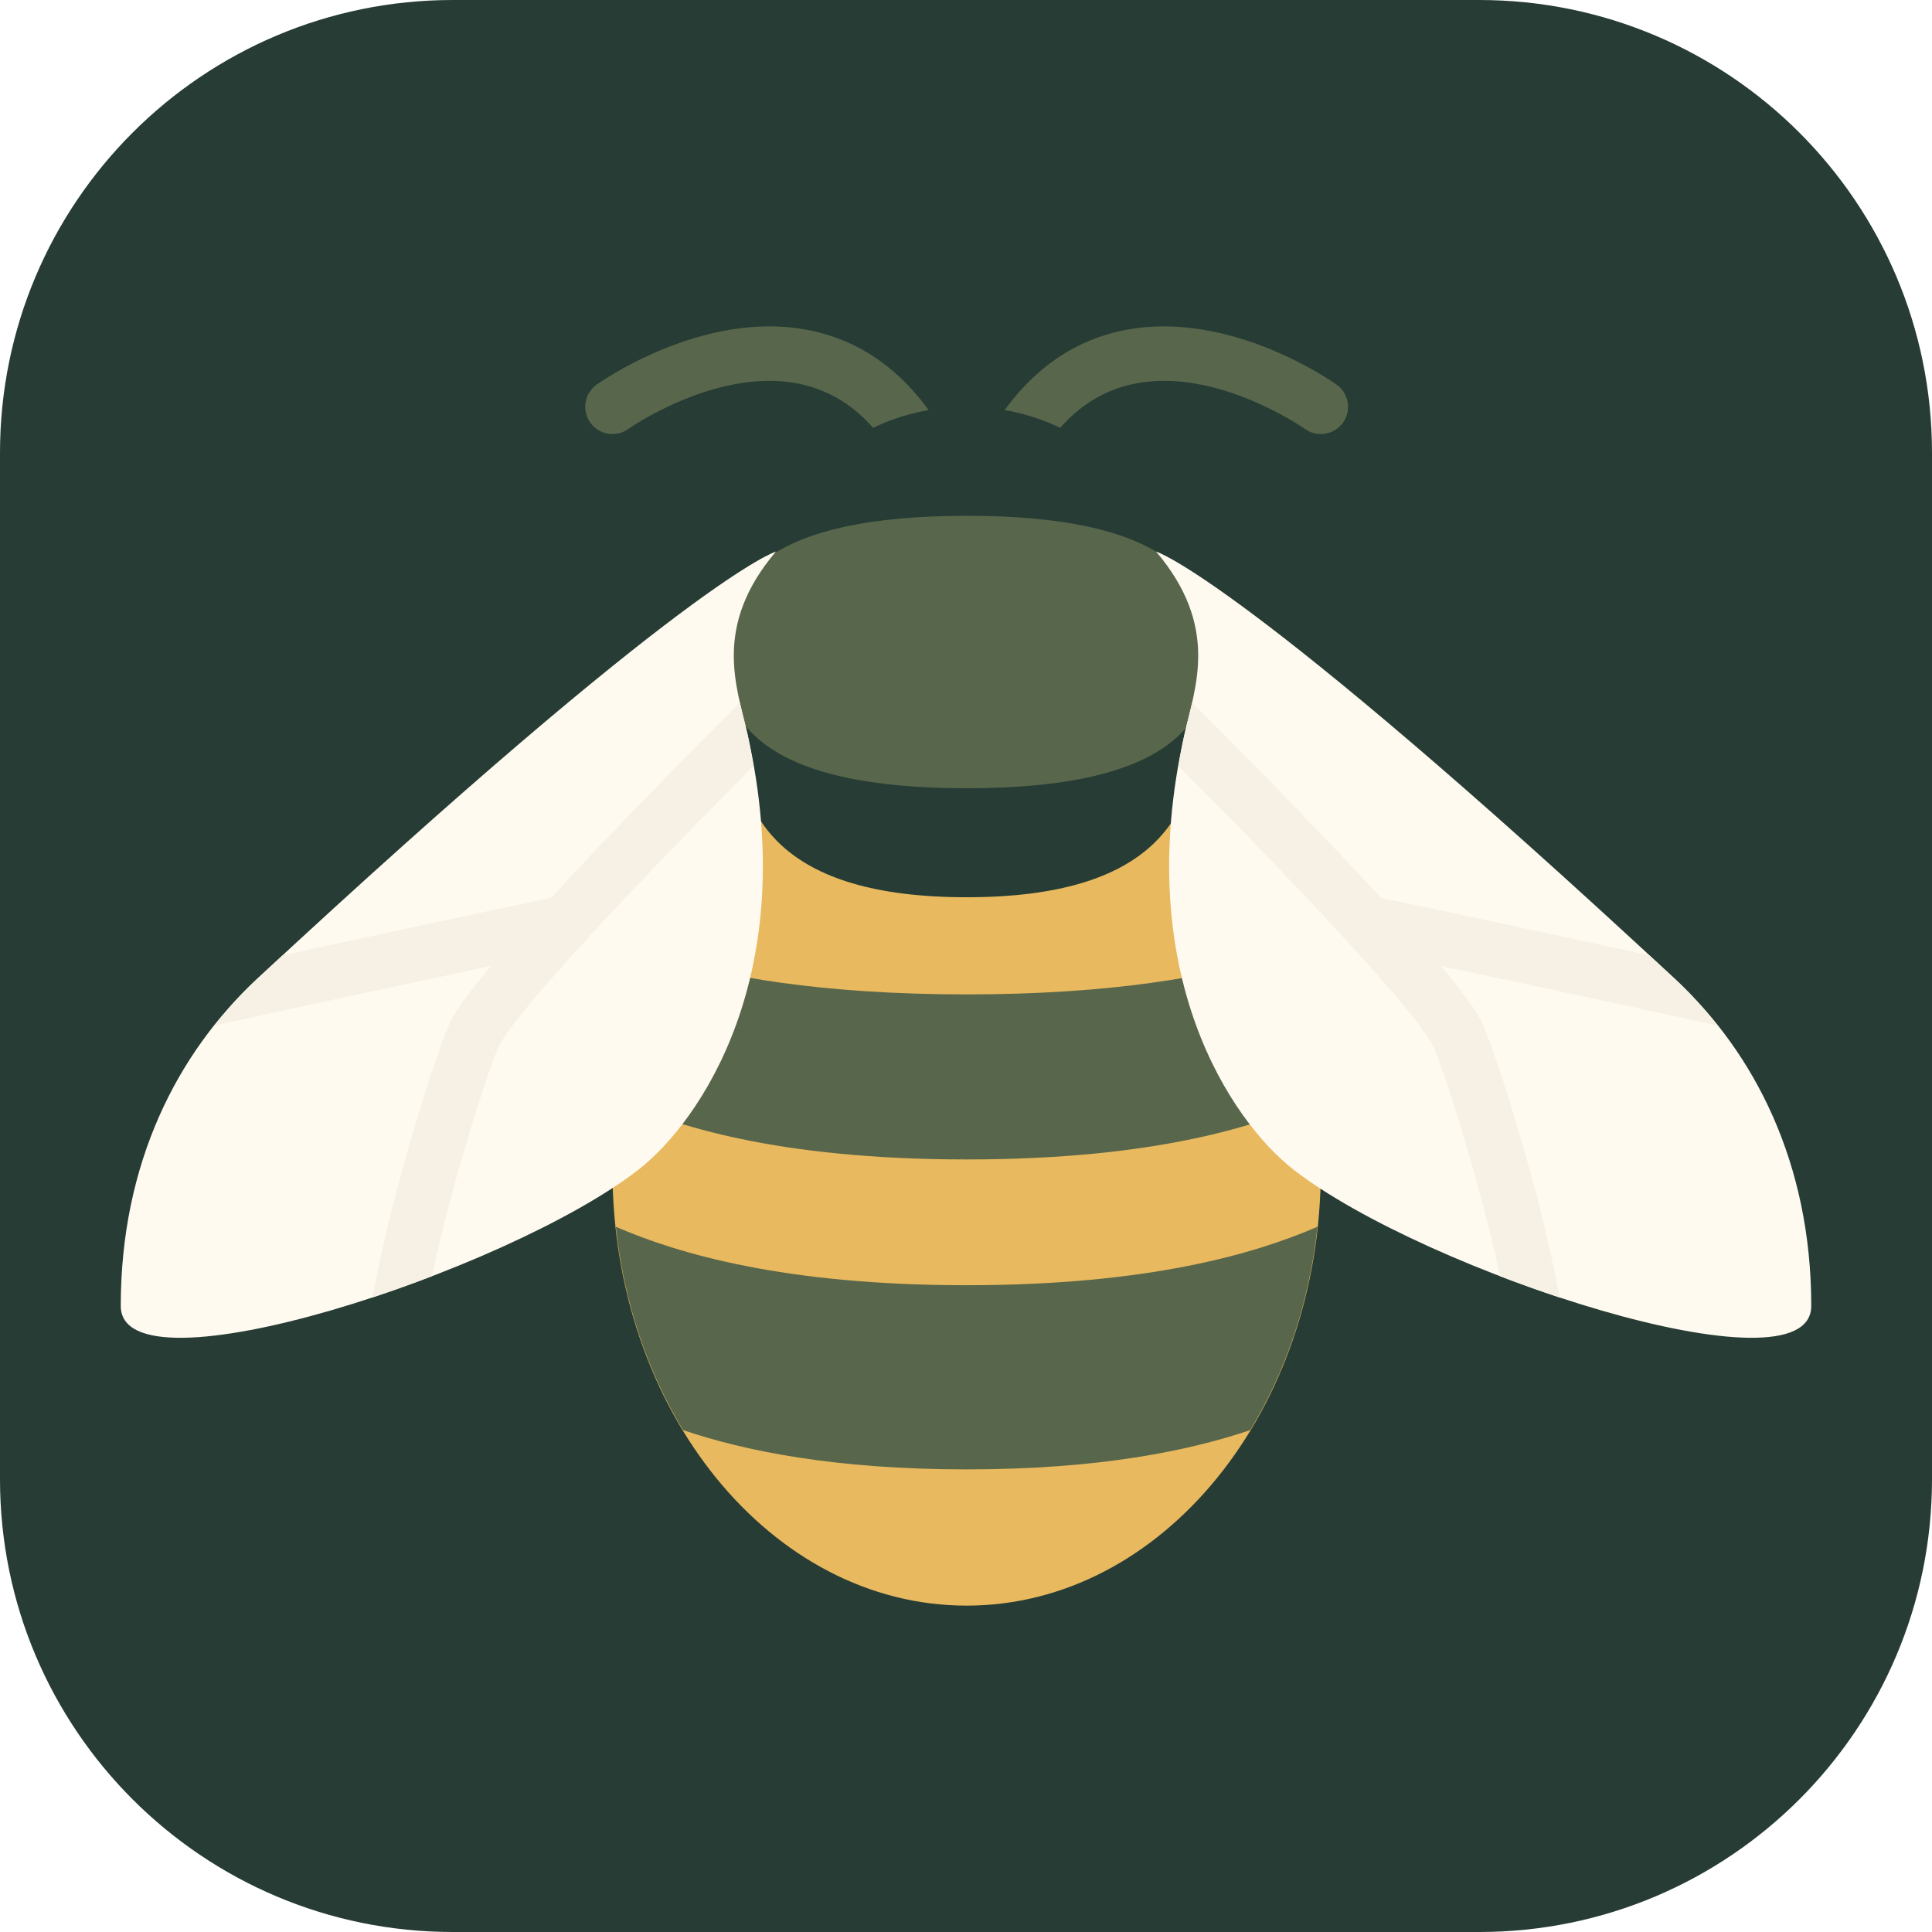
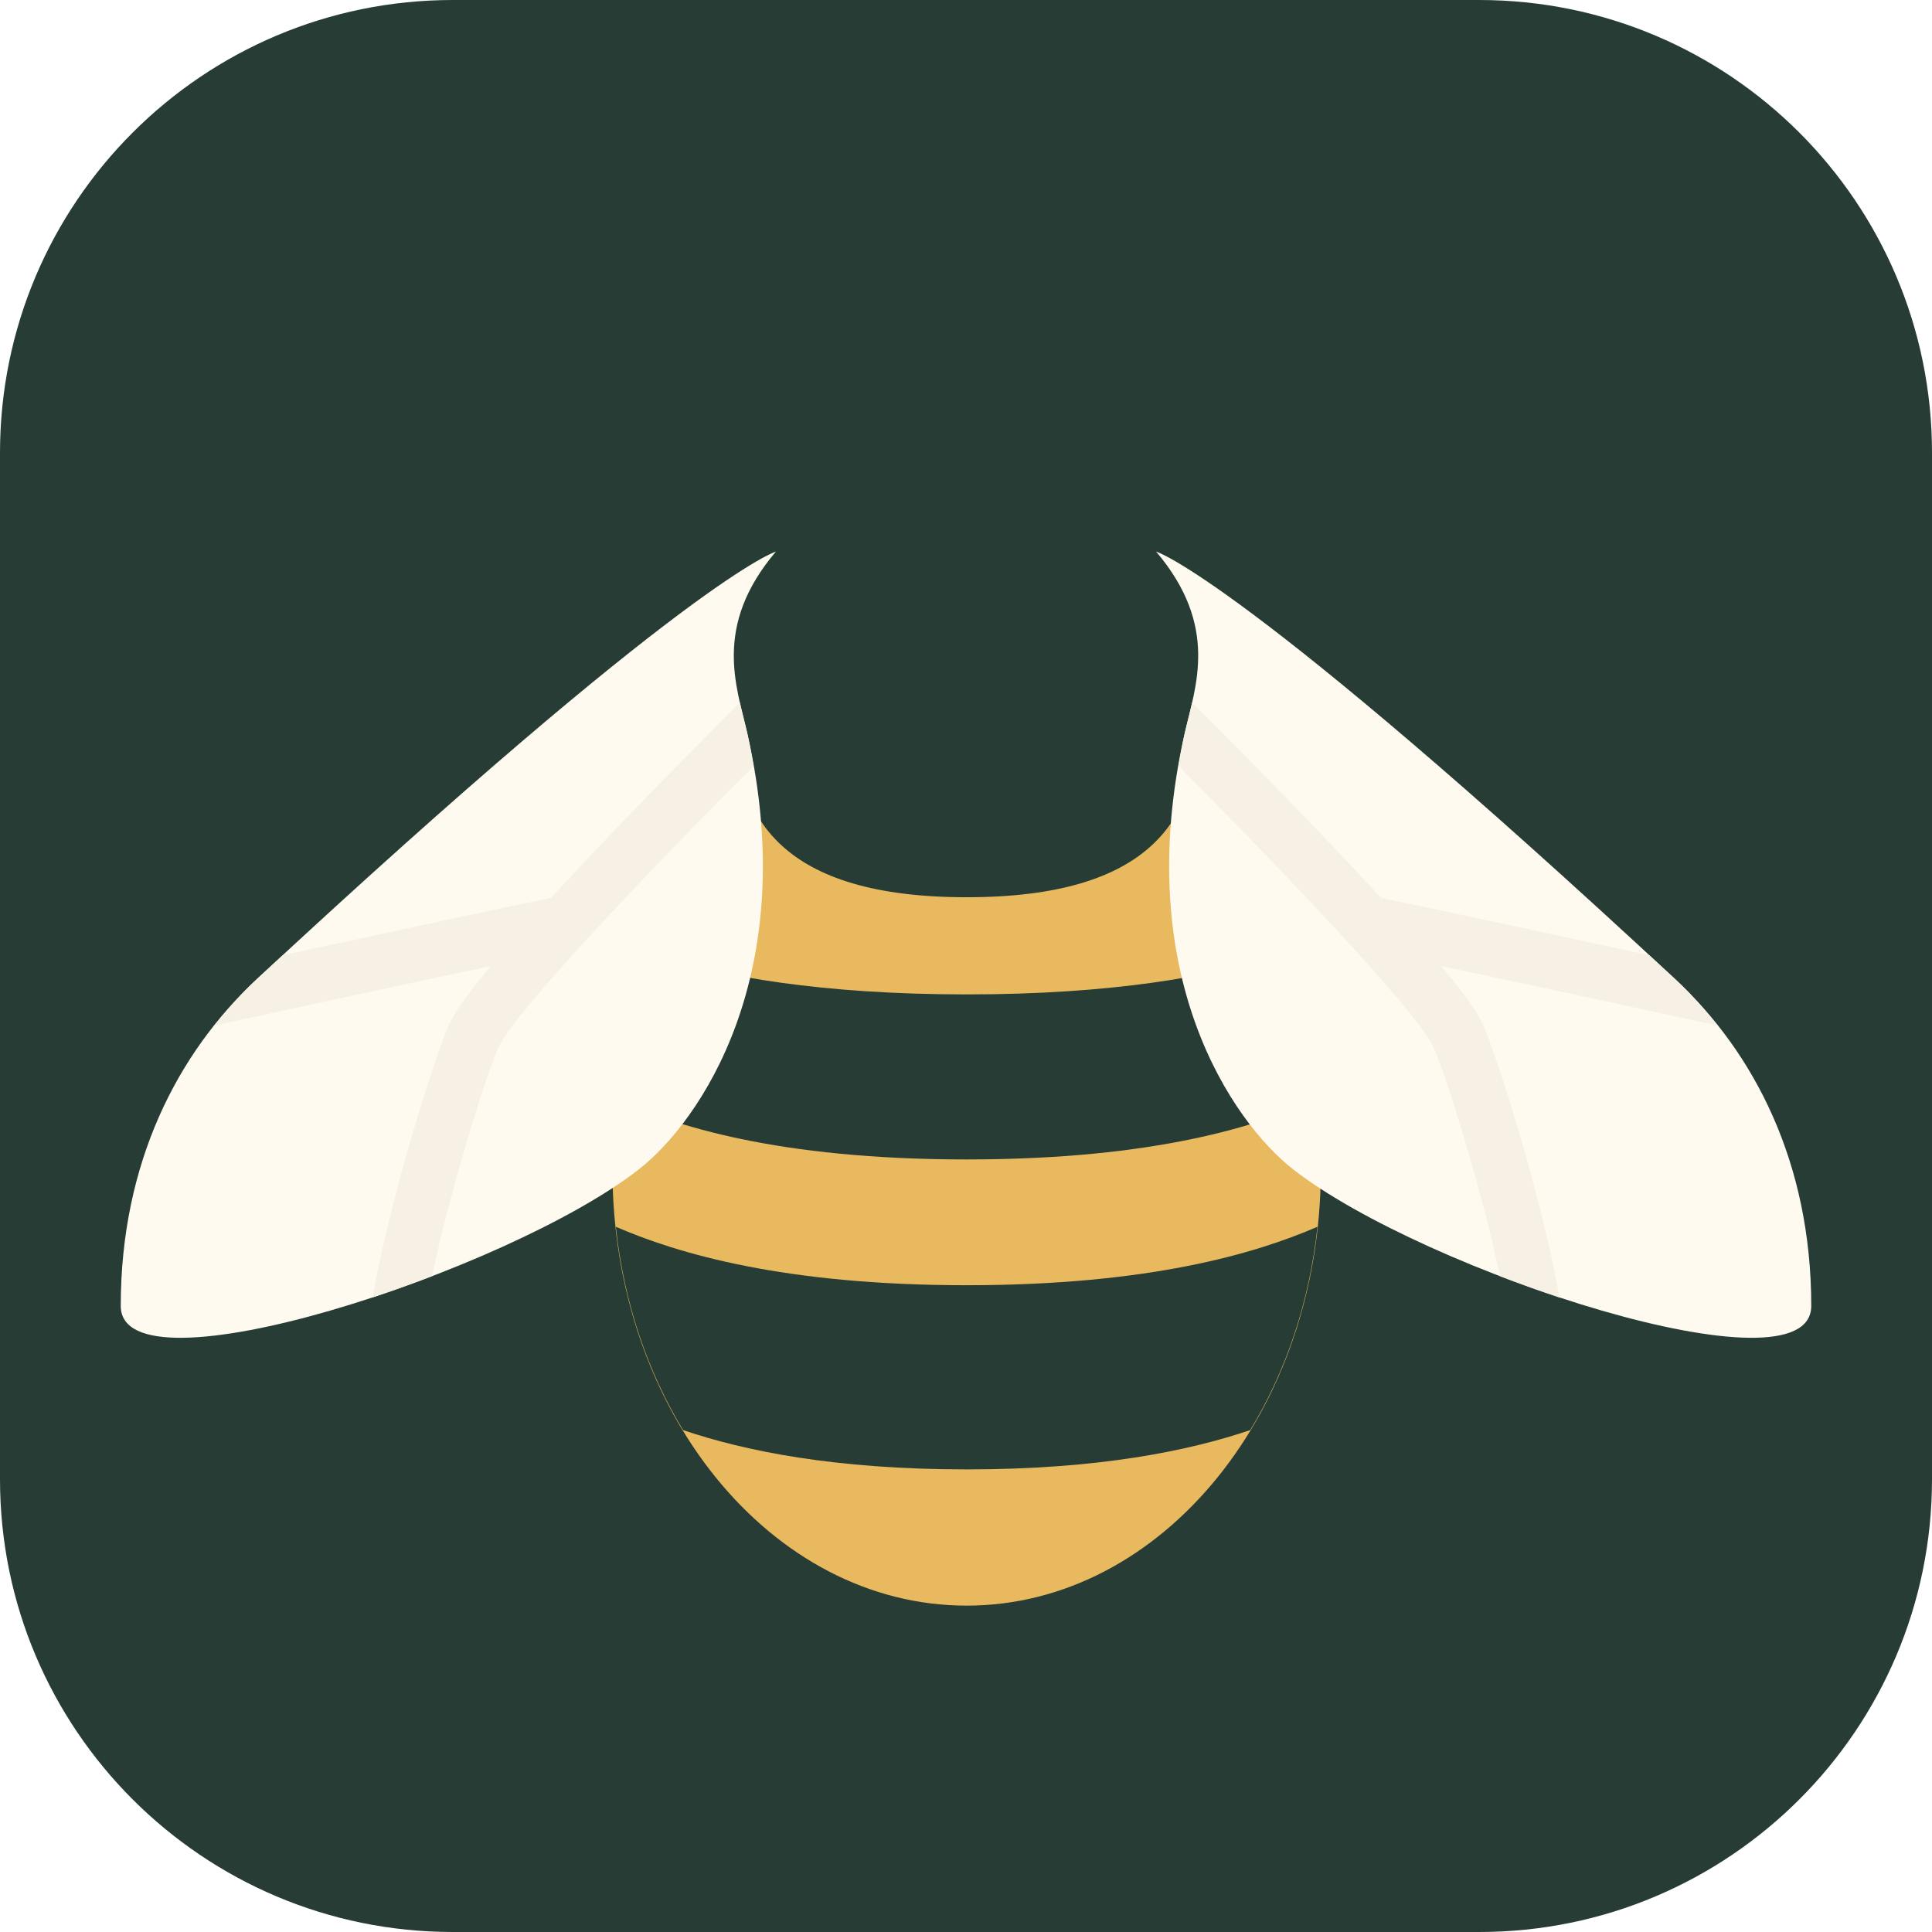
<svg xmlns="http://www.w3.org/2000/svg" viewBox="0 0 64 64">
  <rect width="64" height="64" rx="15" fill="#263c35" />
  <g transform="translate(4 4) scale(0.109375)">
    <g>
-       <path style="fill:#58664b;" d="M239.698,103.147c-2.667,0-5.286-1.289-6.874-3.675c-7.55-11.323-16.762-17.857-28.148-19.961   c-24.643-4.578-50.72,13.667-50.97,13.853c-3.715,2.644-8.865,1.765-11.507-1.942c-2.635-3.707-1.781-8.848,1.926-11.492   c1.289-0.926,31.887-22.458,63.453-16.665c15.827,2.902,28.945,11.999,38.979,27.053c2.53,3.796,1.507,8.913-2.289,11.443   C242.857,102.695,241.269,103.147,239.698,103.147z" />
-       <path style="fill:#58664b;" d="M272.692,103.147c2.667,0,5.286-1.289,6.874-3.675c7.55-11.323,16.762-17.857,28.148-19.961   c24.643-4.578,50.72,13.667,50.97,13.853c3.715,2.644,8.865,1.765,11.507-1.942c2.635-3.707,1.781-8.848-1.926-11.492   c-1.289-0.926-31.887-22.458-63.453-16.665c-15.827,2.902-28.945,11.999-38.979,27.053c-2.53,3.796-1.507,8.913,2.289,11.443   C269.533,102.695,271.12,103.147,272.692,103.147z" />
+       <path style="fill:#263c35;" d="M239.698,103.147c-2.667,0-5.286-1.289-6.874-3.675c-7.55-11.323-16.762-17.857-28.148-19.961   c-24.643-4.578-50.72,13.667-50.97,13.853c-3.715,2.644-8.865,1.765-11.507-1.942c-2.635-3.707-1.781-8.848,1.926-11.492   c1.289-0.926,31.887-22.458,63.453-16.665c15.827,2.902,28.945,11.999,38.979,27.053c2.53,3.796,1.507,8.913-2.289,11.443   C242.857,102.695,241.269,103.147,239.698,103.147z" />
+       <path style="fill:#263c35;" d="M272.692,103.147c2.667,0,5.286-1.289,6.874-3.675c7.55-11.323,16.762-17.857,28.148-19.961   c24.643-4.578,50.72,13.667,50.97,13.853c3.715,2.644,8.865,1.765,11.507-1.942c2.635-3.707,1.781-8.848-1.926-11.492   c-1.289-0.926-31.887-22.458-63.453-16.665c-15.827,2.902-28.945,11.999-38.979,27.053c-2.53,3.796-1.507,8.913,2.289,11.443   C269.533,102.695,271.12,103.147,272.692,103.147z" />
    </g>
    <path style="fill:#263c35;" d="M313.957,136.154c0-27.345-25.861-49.511-57.763-49.511s-57.763,22.167-57.763,49.511" />
    <ellipse style="fill:#e8b95f;" cx="256.189" cy="317.695" rx="107.274" ry="132.029" />
    <g>
-       <path style="fill:#58664b;" d="M162.677,253.12c-6.038,13.216-10.208,27.85-12.249,43.383   c16.827,7.666,48.138,18.084,105.763,18.084c57.632,0,88.944-10.422,105.769-18.088c-2.041-15.532-6.212-30.165-12.25-43.381   c-19.671,5.961-49.209,11.486-93.518,11.486C211.886,264.603,182.348,259.081,162.677,253.12z" />
-       <path style="fill:#58664b;" d="M149.944,334.981c2.44,22.914,9.645,43.928,20.365,61.58c18.6,6.291,45.869,11.902,85.881,11.902   c40.019,0,67.292-5.613,85.891-11.906c10.719-17.652,17.922-38.666,20.363-61.579c-18.805,8.158-51.086,17.705-106.254,17.705   C201.029,352.683,168.749,343.138,149.944,334.981z" />
+       <path style="fill:#263c35;" d="M162.677,253.12c-6.038,13.216-10.208,27.85-12.249,43.383   c16.827,7.666,48.138,18.084,105.763,18.084c57.632,0,88.944-10.422,105.769-18.088c-2.041-15.532-6.212-30.165-12.25-43.381   c-19.671,5.961-49.209,11.486-93.518,11.486C211.886,264.603,182.348,259.081,162.677,253.12z" />
+       <path style="fill:#263c35;" d="M149.944,334.981c2.44,22.914,9.645,43.928,20.365,61.58c18.6,6.291,45.869,11.902,85.881,11.902   c40.019,0,67.292-5.613,85.891-11.906c10.719-17.652,17.922-38.666,20.363-61.579c-18.805,8.158-51.086,17.705-106.254,17.705   C201.029,352.683,168.749,343.138,149.944,334.981z" />
    </g>
    <path style="fill:#263c35;" d="M326.335,181.538c0,29.623-14.186,53.637-70.141,53.637s-70.141-24.014-70.141-53.637  s14.186-53.637,70.141-53.637S326.335,151.916,326.335,181.538z" />
-     <path style="fill:#58664b;" d="M330.461,160.908c0,22.786-15.02,41.259-74.267,41.259s-74.267-18.473-74.267-41.259  s15.02-41.259,74.267-41.259S330.461,138.122,330.461,160.908z" />
+     <path style="fill:#263c35;" d="M330.461,160.908c0,22.786-15.02,41.259-74.267,41.259s-74.267-18.473-74.267-41.259  s15.02-41.259,74.267-41.259S330.461,138.122,330.461,160.908z" />
    <path style="fill:#fffaf0;" d="M470.742,259.931C339.744,138.216,313.57,130.48,313.57,130.48  c19.254,22.693,11.86,40.957,8.639,55.184c-16.504,72.891,14.441,117.589,33.007,132.029c39.73,30.9,156.785,69.109,156.785,41.259  C512,315.63,494.786,282.271,470.742,259.931z" />
    <path style="fill:#f7f1e5;" d="M483.595,274.056c-4.022-5.062-8.262-9.858-12.854-14.124c-2.657-2.468-5.201-4.815-7.772-7.19  c-26.761-5.794-62.742-13.56-81.27-17.385c-20.848-22.705-46.25-48.217-57.218-59.129c-0.505,2.223-1.047,4.371-1.557,6.434  c-0.236,0.973-0.509,2.085-0.716,3.002c-0.754,3.331-1.306,6.539-1.867,9.752c31.539,31.649,71.399,73.493,77.004,84.709  c3.049,6.098,14.491,41.828,20.357,69.805c0.014,0.005,0.028,0.011,0.042,0.016c5.965,2.288,11.987,4.453,17.957,6.426  c0.001,0.001,0.002,0.001,0.002,0.001c-5.358-31.159-19.773-75.986-23.596-83.63c-1.883-3.768-6.3-9.664-12.167-16.709  c30.301,6.398,65.61,14.065,82.979,17.85C483.146,273.94,483.369,273.999,483.595,274.056z" />
    <path style="fill:#fffaf0;" d="M41.259,259.931C172.257,138.216,198.431,130.48,198.431,130.48  c-19.254,22.693-11.86,40.957-8.639,55.184c16.504,72.891-14.441,117.589-33.007,132.029C117.055,348.593,0,386.803,0,358.953  C0,315.63,17.214,282.271,41.259,259.931z" />
    <path style="fill:#f7f1e5;" d="M28.405,274.056c4.022-5.062,8.262-9.858,12.854-14.124c2.657-2.468,5.201-4.815,7.772-7.19  c26.761-5.794,62.742-13.56,81.27-17.385c20.848-22.705,46.25-48.217,57.218-59.129c0.505,2.223,1.047,4.371,1.557,6.434  c0.236,0.973,0.509,2.085,0.716,3.002c0.754,3.331,1.306,6.539,1.867,9.752c-31.539,31.649-71.399,73.493-77.004,84.709  c-3.049,6.098-14.491,41.828-20.357,69.805c-0.014,0.005-0.028,0.011-0.042,0.016c-5.965,2.288-11.987,4.453-17.957,6.426  l-0.003,0.001c5.359-31.159,19.775-75.986,23.597-83.63c1.883-3.768,6.3-9.664,12.167-16.709  c-30.301,6.398-65.61,14.065-82.979,17.85C28.854,273.94,28.632,273.999,28.405,274.056z" />
  </g>
</svg>
